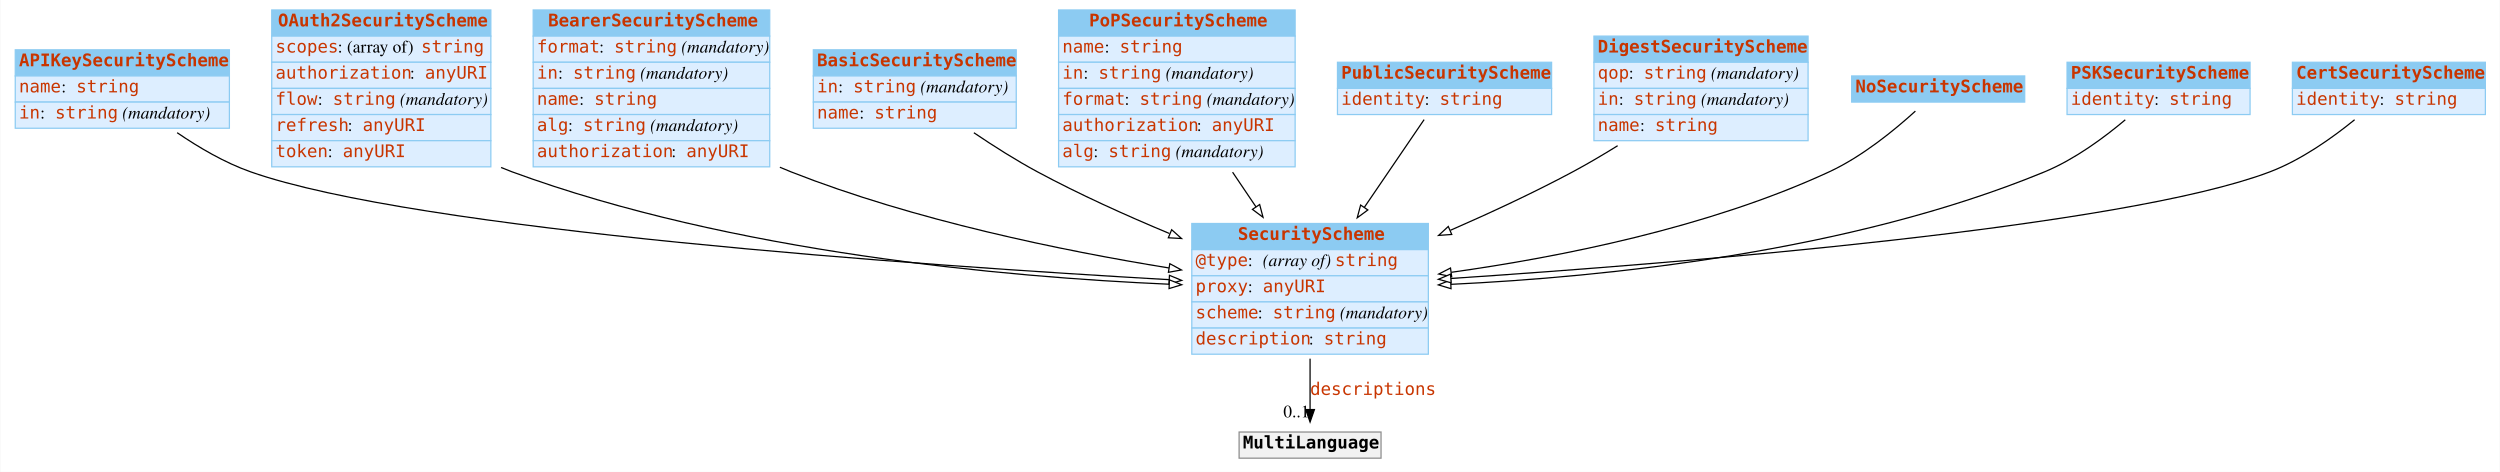
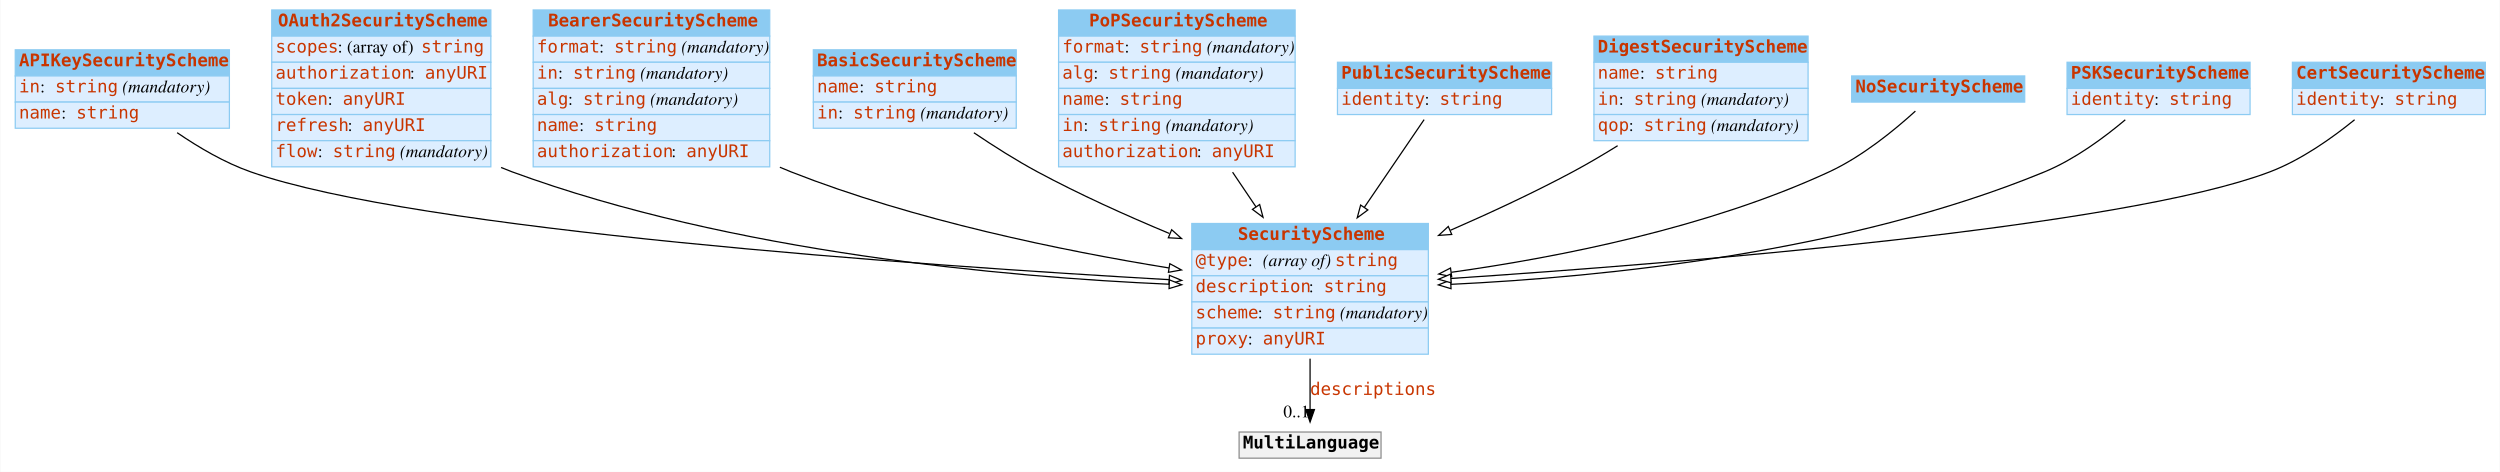
<svg xmlns="http://www.w3.org/2000/svg" width="2008pt" height="379pt" viewBox="0.00 0.00 2007.50 379.00">
  <g id="graph0" class="graph" transform="scale(1 1) rotate(0) translate(4 375)">
    <polygon fill="white" stroke="none" points="-4,4 -4,-375 2003.5,-375 2003.5,4 -4,4" />
    <g id="node1" class="node">
      <polygon fill="#8ccbf2" stroke="none" points="8,-314 8,-335 180,-335 180,-314 8,-314" />
      <polygon fill="none" stroke="#8ccbf2" points="8,-314 8,-335 180,-335 180,-314 8,-314" />
      <text text-anchor="start" x="11" y="-321.8" font-family="mono" font-weight="bold" font-size="14.00" fill="#c83500">APIKeySecurityScheme</text>
      <polygon fill="#ddeeff" stroke="none" points="8,-293 8,-314 180,-314 180,-293 8,-293" />
      <polygon fill="none" stroke="#8ccbf2" points="8,-293 8,-314 180,-314 180,-293 8,-293" />
-       <text text-anchor="start" x="11" y="-300.8" font-family="mono" font-size="14.00" fill="#c83500">name</text>
-       <text text-anchor="start" x="45" y="-300.8" font-family="Times,serif" font-size="14.00"> : </text>
-       <text text-anchor="start" x="57" y="-300.8" font-family="mono" font-size="14.00" fill="#c83500">string</text>
+       <text text-anchor="start" x="11" y="-300.8" font-family="mono" font-size="14.00" fill="#c83500">in</text>
+       <text text-anchor="start" x="28" y="-300.8" font-family="Times,serif" font-size="14.00"> : </text>
+       <text text-anchor="start" x="40" y="-300.8" font-family="mono" font-size="14.00" fill="#c83500">string</text>
+       <text text-anchor="start" x="90" y="-300.8" font-family="Times,serif" font-size="14.00"> </text>
+       <text text-anchor="start" x="94" y="-300.8" font-family="Times,serif" font-style="italic" font-size="14.00">(mandatory)</text>
      <polygon fill="#ddeeff" stroke="none" points="8,-272 8,-293 180,-293 180,-272 8,-272" />
      <polygon fill="none" stroke="#8ccbf2" points="8,-272 8,-293 180,-293 180,-272 8,-272" />
-       <text text-anchor="start" x="11" y="-279.8" font-family="mono" font-size="14.00" fill="#c83500">in</text>
-       <text text-anchor="start" x="28" y="-279.8" font-family="Times,serif" font-size="14.00"> : </text>
-       <text text-anchor="start" x="40" y="-279.8" font-family="mono" font-size="14.00" fill="#c83500">string</text>
-       <text text-anchor="start" x="90" y="-279.8" font-family="Times,serif" font-size="14.00"> </text>
-       <text text-anchor="start" x="94" y="-279.8" font-family="Times,serif" font-style="italic" font-size="14.00">(mandatory)</text>
+       <text text-anchor="start" x="11" y="-279.8" font-family="mono" font-size="14.00" fill="#c83500">name</text>
+       <text text-anchor="start" x="45" y="-279.8" font-family="Times,serif" font-size="14.00"> : </text>
+       <text text-anchor="start" x="57" y="-279.8" font-family="mono" font-size="14.00" fill="#c83500">string</text>
    </g>
    <g id="node3" class="node">
      <polygon fill="#8ccbf2" stroke="none" points="953,-174.5 953,-195.5 1143,-195.5 1143,-174.5 953,-174.5" />
      <polygon fill="none" stroke="#8ccbf2" points="953,-174.5 953,-195.5 1143,-195.5 1143,-174.5 953,-174.5" />
      <text text-anchor="start" x="990" y="-182.3" font-family="mono" font-weight="bold" font-size="14.00" fill="#c83500">SecurityScheme</text>
      <polygon fill="#ddeeff" stroke="none" points="953,-153.5 953,-174.5 1143,-174.5 1143,-153.5 953,-153.5" />
      <polygon fill="none" stroke="#8ccbf2" points="953,-153.5 953,-174.5 1143,-174.5 1143,-153.5 953,-153.5" />
      <text text-anchor="start" x="956" y="-161.3" font-family="mono" font-size="14.00" fill="#c83500">@type</text>
      <text text-anchor="start" x="998" y="-161.3" font-family="Times,serif" font-size="14.00"> : </text>
      <text text-anchor="start" x="1010" y="-161.3" font-family="Times,serif" font-style="italic" font-size="14.00">(array of) </text>
      <text text-anchor="start" x="1068" y="-161.3" font-family="mono" font-size="14.00" fill="#c83500">string</text>
      <polygon fill="#ddeeff" stroke="none" points="953,-132.5 953,-153.5 1143,-153.5 1143,-132.5 953,-132.5" />
      <polygon fill="none" stroke="#8ccbf2" points="953,-132.5 953,-153.5 1143,-153.5 1143,-132.5 953,-132.5" />
-       <text text-anchor="start" x="956" y="-140.3" font-family="mono" font-size="14.00" fill="#c83500">proxy</text>
-       <text text-anchor="start" x="998" y="-140.3" font-family="Times,serif" font-size="14.00"> : </text>
-       <text text-anchor="start" x="1010" y="-140.3" font-family="mono" font-size="14.00" fill="#c83500">anyURI</text>
+       <text text-anchor="start" x="956" y="-140.3" font-family="mono" font-size="14.00" fill="#c83500">description</text>
+       <text text-anchor="start" x="1047" y="-140.3" font-family="Times,serif" font-size="14.00"> : </text>
+       <text text-anchor="start" x="1059" y="-140.3" font-family="mono" font-size="14.00" fill="#c83500">string</text>
      <polygon fill="#ddeeff" stroke="none" points="953,-111.5 953,-132.5 1143,-132.5 1143,-111.5 953,-111.5" />
      <polygon fill="none" stroke="#8ccbf2" points="953,-111.5 953,-132.5 1143,-132.5 1143,-111.5 953,-111.5" />
      <text text-anchor="start" x="956" y="-119.3" font-family="mono" font-size="14.00" fill="#c83500">scheme</text>
      <text text-anchor="start" x="1006" y="-119.3" font-family="Times,serif" font-size="14.00"> : </text>
      <text text-anchor="start" x="1018" y="-119.3" font-family="mono" font-size="14.00" fill="#c83500">string</text>
      <text text-anchor="start" x="1068" y="-119.3" font-family="Times,serif" font-size="14.00"> </text>
      <text text-anchor="start" x="1072" y="-119.3" font-family="Times,serif" font-style="italic" font-size="14.00">(mandatory)</text>
      <polygon fill="#ddeeff" stroke="none" points="953,-90.5 953,-111.5 1143,-111.5 1143,-90.5 953,-90.5" />
      <polygon fill="none" stroke="#8ccbf2" points="953,-90.5 953,-111.5 1143,-111.5 1143,-90.5 953,-90.5" />
-       <text text-anchor="start" x="956" y="-98.3" font-family="mono" font-size="14.00" fill="#c83500">description</text>
-       <text text-anchor="start" x="1047" y="-98.3" font-family="Times,serif" font-size="14.00"> : </text>
-       <text text-anchor="start" x="1059" y="-98.3" font-family="mono" font-size="14.00" fill="#c83500">string</text>
+       <text text-anchor="start" x="956" y="-98.3" font-family="mono" font-size="14.00" fill="#c83500">proxy</text>
+       <text text-anchor="start" x="998" y="-98.3" font-family="Times,serif" font-size="14.00"> : </text>
+       <text text-anchor="start" x="1010" y="-98.3" font-family="mono" font-size="14.00" fill="#c83500">anyURI</text>
    </g>
    <g id="edge4" class="edge">
      <path fill="none" stroke="black" d="M138.037,-268.424C155.466,-256.499 176.27,-244.311 197,-237 330.28,-189.994 735.241,-161.777 934.632,-150.376" />
      <polygon fill="white" stroke="black" points="935.058,-153.858 944.843,-149.797 934.661,-146.869 935.058,-153.858" />
    </g>
    <g id="node2" class="node">
      <polygon fill="#8ccbf2" stroke="none" points="214,-346 214,-367 390,-367 390,-346 214,-346" />
      <polygon fill="none" stroke="#8ccbf2" points="214,-346 214,-367 390,-367 390,-346 214,-346" />
      <text text-anchor="start" x="219" y="-353.8" font-family="mono" font-weight="bold" font-size="14.00" fill="#c83500">OAuth2SecurityScheme</text>
      <polygon fill="#ddeeff" stroke="none" points="214,-325 214,-346 390,-346 390,-325 214,-325" />
      <polygon fill="none" stroke="#8ccbf2" points="214,-325 214,-346 390,-346 390,-325 214,-325" />
      <text text-anchor="start" x="217" y="-332.8" font-family="mono" font-size="14.00" fill="#c83500">scopes</text>
      <text text-anchor="start" x="267" y="-332.8" font-family="Times,serif" font-size="14.00"> : (array of) </text>
      <text text-anchor="start" x="334" y="-332.8" font-family="mono" font-size="14.00" fill="#c83500">string</text>
      <polygon fill="#ddeeff" stroke="none" points="214,-304 214,-325 390,-325 390,-304 214,-304" />
      <polygon fill="none" stroke="#8ccbf2" points="214,-304 214,-325 390,-325 390,-304 214,-304" />
      <text text-anchor="start" x="217" y="-311.8" font-family="mono" font-size="14.00" fill="#c83500">authorization</text>
      <text text-anchor="start" x="325" y="-311.8" font-family="Times,serif" font-size="14.00"> : </text>
      <text text-anchor="start" x="337" y="-311.8" font-family="mono" font-size="14.00" fill="#c83500">anyURI</text>
      <polygon fill="#ddeeff" stroke="none" points="214,-283 214,-304 390,-304 390,-283 214,-283" />
      <polygon fill="none" stroke="#8ccbf2" points="214,-283 214,-304 390,-304 390,-283 214,-283" />
-       <text text-anchor="start" x="217" y="-290.8" font-family="mono" font-size="14.00" fill="#c83500">flow</text>
-       <text text-anchor="start" x="251" y="-290.8" font-family="Times,serif" font-size="14.00"> : </text>
-       <text text-anchor="start" x="263" y="-290.8" font-family="mono" font-size="14.00" fill="#c83500">string</text>
-       <text text-anchor="start" x="313" y="-290.8" font-family="Times,serif" font-size="14.00"> </text>
-       <text text-anchor="start" x="317" y="-290.8" font-family="Times,serif" font-style="italic" font-size="14.00">(mandatory)</text>
+       <text text-anchor="start" x="217" y="-290.8" font-family="mono" font-size="14.00" fill="#c83500">token</text>
+       <text text-anchor="start" x="259" y="-290.8" font-family="Times,serif" font-size="14.00"> : </text>
+       <text text-anchor="start" x="271" y="-290.8" font-family="mono" font-size="14.00" fill="#c83500">anyURI</text>
      <polygon fill="#ddeeff" stroke="none" points="214,-262 214,-283 390,-283 390,-262 214,-262" />
      <polygon fill="none" stroke="#8ccbf2" points="214,-262 214,-283 390,-283 390,-262 214,-262" />
      <text text-anchor="start" x="217" y="-269.8" font-family="mono" font-size="14.00" fill="#c83500">refresh</text>
      <text text-anchor="start" x="275" y="-269.8" font-family="Times,serif" font-size="14.00"> : </text>
      <text text-anchor="start" x="287" y="-269.8" font-family="mono" font-size="14.00" fill="#c83500">anyURI</text>
      <polygon fill="#ddeeff" stroke="none" points="214,-241 214,-262 390,-262 390,-241 214,-241" />
      <polygon fill="none" stroke="#8ccbf2" points="214,-241 214,-262 390,-262 390,-241 214,-241" />
-       <text text-anchor="start" x="217" y="-248.8" font-family="mono" font-size="14.00" fill="#c83500">token</text>
-       <text text-anchor="start" x="259" y="-248.8" font-family="Times,serif" font-size="14.00"> : </text>
-       <text text-anchor="start" x="271" y="-248.8" font-family="mono" font-size="14.00" fill="#c83500">anyURI</text>
+       <text text-anchor="start" x="217" y="-248.8" font-family="mono" font-size="14.00" fill="#c83500">flow</text>
+       <text text-anchor="start" x="251" y="-248.8" font-family="Times,serif" font-size="14.00"> : </text>
+       <text text-anchor="start" x="263" y="-248.8" font-family="mono" font-size="14.00" fill="#c83500">string</text>
+       <text text-anchor="start" x="313" y="-248.8" font-family="Times,serif" font-size="14.00"> </text>
+       <text text-anchor="start" x="317" y="-248.8" font-family="Times,serif" font-style="italic" font-size="14.00">(mandatory)</text>
    </g>
    <g id="edge10" class="edge">
      <path fill="none" stroke="black" d="M398.204,-240.487C401.134,-239.244 404.07,-238.077 407,-237 583.91,-171.973 803.983,-152.445 934.836,-146.712" />
      <polygon fill="white" stroke="black" points="935.034,-150.206 944.879,-146.291 934.741,-143.213 935.034,-150.206" />
    </g>
    <g id="node12" class="node">
      <polygon fill="#f2f2f2" stroke="none" points="991,-7 991,-28 1105,-28 1105,-7 991,-7" />
      <polygon fill="none" stroke="#8c8c8c" points="991,-7 991,-28 1105,-28 1105,-7 991,-7" />
      <text text-anchor="start" x="994" y="-14.8" font-family="mono" font-weight="bold" font-size="14.00">MultiLanguage</text>
    </g>
    <g id="edge1" class="edge">
      <path fill="none" stroke="black" d="M1048,-86.892C1048,-72.775 1048,-58.225 1048,-46.234" />
      <polygon fill="black" stroke="black" points="1051.5,-46.026 1048,-36.026 1044.5,-46.026 1051.5,-46.026" />
      <text text-anchor="start" x="1048" y="-57.8" font-family="mono" font-size="14.00" fill="#c83500">descriptions</text>
      <text text-anchor="middle" x="1037" y="-39.826" font-family="Times,serif" font-size="14.00">0..1</text>
    </g>
    <g id="node4" class="node">
      <polygon fill="#8ccbf2" stroke="none" points="424,-346 424,-367 614,-367 614,-346 424,-346" />
      <polygon fill="none" stroke="#8ccbf2" points="424,-346 424,-367 614,-367 614,-346 424,-346" />
      <text text-anchor="start" x="436" y="-353.8" font-family="mono" font-weight="bold" font-size="14.00" fill="#c83500">BearerSecurityScheme</text>
      <polygon fill="#ddeeff" stroke="none" points="424,-325 424,-346 614,-346 614,-325 424,-325" />
      <polygon fill="none" stroke="#8ccbf2" points="424,-325 424,-346 614,-346 614,-325 424,-325" />
      <text text-anchor="start" x="427" y="-332.8" font-family="mono" font-size="14.00" fill="#c83500">format</text>
      <text text-anchor="start" x="477" y="-332.8" font-family="Times,serif" font-size="14.00"> : </text>
      <text text-anchor="start" x="489" y="-332.8" font-family="mono" font-size="14.00" fill="#c83500">string</text>
      <text text-anchor="start" x="539" y="-332.8" font-family="Times,serif" font-size="14.00"> </text>
      <text text-anchor="start" x="543" y="-332.8" font-family="Times,serif" font-style="italic" font-size="14.00">(mandatory)</text>
      <polygon fill="#ddeeff" stroke="none" points="424,-304 424,-325 614,-325 614,-304 424,-304" />
      <polygon fill="none" stroke="#8ccbf2" points="424,-304 424,-325 614,-325 614,-304 424,-304" />
      <text text-anchor="start" x="427" y="-311.8" font-family="mono" font-size="14.00" fill="#c83500">in</text>
      <text text-anchor="start" x="444" y="-311.8" font-family="Times,serif" font-size="14.00"> : </text>
      <text text-anchor="start" x="456" y="-311.8" font-family="mono" font-size="14.00" fill="#c83500">string</text>
      <text text-anchor="start" x="506" y="-311.8" font-family="Times,serif" font-size="14.00"> </text>
      <text text-anchor="start" x="510" y="-311.8" font-family="Times,serif" font-style="italic" font-size="14.00">(mandatory)</text>
      <polygon fill="#ddeeff" stroke="none" points="424,-283 424,-304 614,-304 614,-283 424,-283" />
      <polygon fill="none" stroke="#8ccbf2" points="424,-283 424,-304 614,-304 614,-283 424,-283" />
-       <text text-anchor="start" x="427" y="-290.8" font-family="mono" font-size="14.00" fill="#c83500">name</text>
-       <text text-anchor="start" x="461" y="-290.8" font-family="Times,serif" font-size="14.00"> : </text>
-       <text text-anchor="start" x="473" y="-290.8" font-family="mono" font-size="14.00" fill="#c83500">string</text>
+       <text text-anchor="start" x="427" y="-290.8" font-family="mono" font-size="14.00" fill="#c83500">alg</text>
+       <text text-anchor="start" x="452" y="-290.8" font-family="Times,serif" font-size="14.00"> : </text>
+       <text text-anchor="start" x="464" y="-290.8" font-family="mono" font-size="14.00" fill="#c83500">string</text>
+       <text text-anchor="start" x="514" y="-290.8" font-family="Times,serif" font-size="14.00"> </text>
+       <text text-anchor="start" x="518" y="-290.8" font-family="Times,serif" font-style="italic" font-size="14.00">(mandatory)</text>
      <polygon fill="#ddeeff" stroke="none" points="424,-262 424,-283 614,-283 614,-262 424,-262" />
      <polygon fill="none" stroke="#8ccbf2" points="424,-262 424,-283 614,-283 614,-262 424,-262" />
-       <text text-anchor="start" x="427" y="-269.8" font-family="mono" font-size="14.00" fill="#c83500">alg</text>
-       <text text-anchor="start" x="452" y="-269.8" font-family="Times,serif" font-size="14.00"> : </text>
-       <text text-anchor="start" x="464" y="-269.8" font-family="mono" font-size="14.00" fill="#c83500">string</text>
-       <text text-anchor="start" x="514" y="-269.8" font-family="Times,serif" font-size="14.00"> </text>
-       <text text-anchor="start" x="518" y="-269.8" font-family="Times,serif" font-style="italic" font-size="14.00">(mandatory)</text>
+       <text text-anchor="start" x="427" y="-269.8" font-family="mono" font-size="14.00" fill="#c83500">name</text>
+       <text text-anchor="start" x="461" y="-269.8" font-family="Times,serif" font-size="14.00"> : </text>
+       <text text-anchor="start" x="473" y="-269.8" font-family="mono" font-size="14.00" fill="#c83500">string</text>
      <polygon fill="#ddeeff" stroke="none" points="424,-241 424,-262 614,-262 614,-241 424,-241" />
      <polygon fill="none" stroke="#8ccbf2" points="424,-241 424,-262 614,-262 614,-241 424,-241" />
      <text text-anchor="start" x="427" y="-248.8" font-family="mono" font-size="14.00" fill="#c83500">authorization</text>
      <text text-anchor="start" x="535" y="-248.8" font-family="Times,serif" font-size="14.00"> : </text>
      <text text-anchor="start" x="547" y="-248.8" font-family="mono" font-size="14.00" fill="#c83500">anyURI</text>
    </g>
    <g id="edge6" class="edge">
      <path fill="none" stroke="black" d="M622.151,-240.676C625.107,-239.388 628.06,-238.158 631,-237 730.048,-197.967 849.15,-173.622 934.662,-159.767" />
      <polygon fill="white" stroke="black" points="935.336,-163.204 944.658,-158.171 934.231,-156.292 935.336,-163.204" />
    </g>
    <g id="node5" class="node">
      <polygon fill="#8ccbf2" stroke="none" points="649,-314 649,-335 812,-335 812,-314 649,-314" />
      <polygon fill="none" stroke="#8ccbf2" points="649,-314 649,-335 812,-335 812,-314 649,-314" />
      <text text-anchor="start" x="652" y="-321.8" font-family="mono" font-weight="bold" font-size="14.00" fill="#c83500">BasicSecurityScheme</text>
      <polygon fill="#ddeeff" stroke="none" points="649,-293 649,-314 812,-314 812,-293 649,-293" />
      <polygon fill="none" stroke="#8ccbf2" points="649,-293 649,-314 812,-314 812,-293 649,-293" />
-       <text text-anchor="start" x="652" y="-300.8" font-family="mono" font-size="14.00" fill="#c83500">in</text>
-       <text text-anchor="start" x="669" y="-300.8" font-family="Times,serif" font-size="14.00"> : </text>
-       <text text-anchor="start" x="681" y="-300.8" font-family="mono" font-size="14.00" fill="#c83500">string</text>
-       <text text-anchor="start" x="731" y="-300.8" font-family="Times,serif" font-size="14.00"> </text>
-       <text text-anchor="start" x="735" y="-300.8" font-family="Times,serif" font-style="italic" font-size="14.00">(mandatory)</text>
+       <text text-anchor="start" x="652" y="-300.8" font-family="mono" font-size="14.00" fill="#c83500">name</text>
+       <text text-anchor="start" x="686" y="-300.8" font-family="Times,serif" font-size="14.00"> : </text>
+       <text text-anchor="start" x="698" y="-300.8" font-family="mono" font-size="14.00" fill="#c83500">string</text>
      <polygon fill="#ddeeff" stroke="none" points="649,-272 649,-293 812,-293 812,-272 649,-272" />
      <polygon fill="none" stroke="#8ccbf2" points="649,-272 649,-293 812,-293 812,-272 649,-272" />
-       <text text-anchor="start" x="652" y="-279.8" font-family="mono" font-size="14.00" fill="#c83500">name</text>
-       <text text-anchor="start" x="686" y="-279.8" font-family="Times,serif" font-size="14.00"> : </text>
-       <text text-anchor="start" x="698" y="-279.8" font-family="mono" font-size="14.00" fill="#c83500">string</text>
+       <text text-anchor="start" x="652" y="-279.8" font-family="mono" font-size="14.00" fill="#c83500">in</text>
+       <text text-anchor="start" x="669" y="-279.8" font-family="Times,serif" font-size="14.00"> : </text>
+       <text text-anchor="start" x="681" y="-279.8" font-family="mono" font-size="14.00" fill="#c83500">string</text>
+       <text text-anchor="start" x="731" y="-279.8" font-family="Times,serif" font-size="14.00"> </text>
+       <text text-anchor="start" x="735" y="-279.8" font-family="Times,serif" font-style="italic" font-size="14.00">(mandatory)</text>
    </g>
    <g id="edge9" class="edge">
      <path fill="none" stroke="black" d="M777.967,-268.388C793.823,-257.668 811.812,-246.253 829,-237 862.551,-218.939 900.385,-201.875 935.049,-187.437" />
      <polygon fill="white" stroke="black" points="936.829,-190.489 944.735,-183.436 934.157,-184.019 936.829,-190.489" />
    </g>
    <g id="node6" class="node">
      <polygon fill="#8ccbf2" stroke="none" points="846,-346 846,-367 1036,-367 1036,-346 846,-346" />
      <polygon fill="none" stroke="#8ccbf2" points="846,-346 846,-367 1036,-367 1036,-346 846,-346" />
      <text text-anchor="start" x="870.5" y="-353.8" font-family="mono" font-weight="bold" font-size="14.00" fill="#c83500">PoPSecurityScheme</text>
      <polygon fill="#ddeeff" stroke="none" points="846,-325 846,-346 1036,-346 1036,-325 846,-325" />
      <polygon fill="none" stroke="#8ccbf2" points="846,-325 846,-346 1036,-346 1036,-325 846,-325" />
-       <text text-anchor="start" x="849" y="-332.8" font-family="mono" font-size="14.00" fill="#c83500">name</text>
-       <text text-anchor="start" x="883" y="-332.8" font-family="Times,serif" font-size="14.00"> : </text>
-       <text text-anchor="start" x="895" y="-332.8" font-family="mono" font-size="14.00" fill="#c83500">string</text>
+       <text text-anchor="start" x="849" y="-332.8" font-family="mono" font-size="14.00" fill="#c83500">format</text>
+       <text text-anchor="start" x="899" y="-332.8" font-family="Times,serif" font-size="14.00"> : </text>
+       <text text-anchor="start" x="911" y="-332.8" font-family="mono" font-size="14.00" fill="#c83500">string</text>
+       <text text-anchor="start" x="961" y="-332.8" font-family="Times,serif" font-size="14.00"> </text>
+       <text text-anchor="start" x="965" y="-332.8" font-family="Times,serif" font-style="italic" font-size="14.00">(mandatory)</text>
      <polygon fill="#ddeeff" stroke="none" points="846,-304 846,-325 1036,-325 1036,-304 846,-304" />
      <polygon fill="none" stroke="#8ccbf2" points="846,-304 846,-325 1036,-325 1036,-304 846,-304" />
-       <text text-anchor="start" x="849" y="-311.8" font-family="mono" font-size="14.00" fill="#c83500">in</text>
-       <text text-anchor="start" x="866" y="-311.8" font-family="Times,serif" font-size="14.00"> : </text>
-       <text text-anchor="start" x="878" y="-311.8" font-family="mono" font-size="14.00" fill="#c83500">string</text>
-       <text text-anchor="start" x="928" y="-311.8" font-family="Times,serif" font-size="14.00"> </text>
-       <text text-anchor="start" x="932" y="-311.8" font-family="Times,serif" font-style="italic" font-size="14.00">(mandatory)</text>
+       <text text-anchor="start" x="849" y="-311.8" font-family="mono" font-size="14.00" fill="#c83500">alg</text>
+       <text text-anchor="start" x="874" y="-311.8" font-family="Times,serif" font-size="14.00"> : </text>
+       <text text-anchor="start" x="886" y="-311.8" font-family="mono" font-size="14.00" fill="#c83500">string</text>
+       <text text-anchor="start" x="936" y="-311.8" font-family="Times,serif" font-size="14.00"> </text>
+       <text text-anchor="start" x="940" y="-311.8" font-family="Times,serif" font-style="italic" font-size="14.00">(mandatory)</text>
      <polygon fill="#ddeeff" stroke="none" points="846,-283 846,-304 1036,-304 1036,-283 846,-283" />
      <polygon fill="none" stroke="#8ccbf2" points="846,-283 846,-304 1036,-304 1036,-283 846,-283" />
-       <text text-anchor="start" x="849" y="-290.8" font-family="mono" font-size="14.00" fill="#c83500">format</text>
-       <text text-anchor="start" x="899" y="-290.8" font-family="Times,serif" font-size="14.00"> : </text>
-       <text text-anchor="start" x="911" y="-290.8" font-family="mono" font-size="14.00" fill="#c83500">string</text>
-       <text text-anchor="start" x="961" y="-290.8" font-family="Times,serif" font-size="14.00"> </text>
-       <text text-anchor="start" x="965" y="-290.8" font-family="Times,serif" font-style="italic" font-size="14.00">(mandatory)</text>
+       <text text-anchor="start" x="849" y="-290.8" font-family="mono" font-size="14.00" fill="#c83500">name</text>
+       <text text-anchor="start" x="883" y="-290.8" font-family="Times,serif" font-size="14.00"> : </text>
+       <text text-anchor="start" x="895" y="-290.8" font-family="mono" font-size="14.00" fill="#c83500">string</text>
      <polygon fill="#ddeeff" stroke="none" points="846,-262 846,-283 1036,-283 1036,-262 846,-262" />
      <polygon fill="none" stroke="#8ccbf2" points="846,-262 846,-283 1036,-283 1036,-262 846,-262" />
-       <text text-anchor="start" x="849" y="-269.8" font-family="mono" font-size="14.00" fill="#c83500">authorization</text>
-       <text text-anchor="start" x="957" y="-269.8" font-family="Times,serif" font-size="14.00"> : </text>
-       <text text-anchor="start" x="969" y="-269.8" font-family="mono" font-size="14.00" fill="#c83500">anyURI</text>
+       <text text-anchor="start" x="849" y="-269.8" font-family="mono" font-size="14.00" fill="#c83500">in</text>
+       <text text-anchor="start" x="866" y="-269.8" font-family="Times,serif" font-size="14.00"> : </text>
+       <text text-anchor="start" x="878" y="-269.8" font-family="mono" font-size="14.00" fill="#c83500">string</text>
+       <text text-anchor="start" x="928" y="-269.8" font-family="Times,serif" font-size="14.00"> </text>
+       <text text-anchor="start" x="932" y="-269.8" font-family="Times,serif" font-style="italic" font-size="14.00">(mandatory)</text>
      <polygon fill="#ddeeff" stroke="none" points="846,-241 846,-262 1036,-262 1036,-241 846,-241" />
      <polygon fill="none" stroke="#8ccbf2" points="846,-241 846,-262 1036,-262 1036,-241 846,-241" />
-       <text text-anchor="start" x="849" y="-248.8" font-family="mono" font-size="14.00" fill="#c83500">alg</text>
-       <text text-anchor="start" x="874" y="-248.8" font-family="Times,serif" font-size="14.00"> : </text>
-       <text text-anchor="start" x="886" y="-248.8" font-family="mono" font-size="14.00" fill="#c83500">string</text>
-       <text text-anchor="start" x="936" y="-248.8" font-family="Times,serif" font-size="14.00"> </text>
-       <text text-anchor="start" x="940" y="-248.8" font-family="Times,serif" font-style="italic" font-size="14.00">(mandatory)</text>
+       <text text-anchor="start" x="849" y="-248.8" font-family="mono" font-size="14.00" fill="#c83500">authorization</text>
+       <text text-anchor="start" x="957" y="-248.8" font-family="Times,serif" font-size="14.00"> : </text>
+       <text text-anchor="start" x="969" y="-248.8" font-family="mono" font-size="14.00" fill="#c83500">anyURI</text>
    </g>
    <g id="edge5" class="edge">
      <path fill="none" stroke="black" d="M985.758,-236.7C991.984,-227.477 998.372,-218.014 1004.57,-208.829" />
      <polygon fill="white" stroke="black" points="1007.51,-210.732 1010.21,-200.486 1001.71,-206.816 1007.51,-210.732" />
    </g>
    <g id="node7" class="node">
      <polygon fill="#8ccbf2" stroke="none" points="1070,-304 1070,-325 1242,-325 1242,-304 1070,-304" />
      <polygon fill="none" stroke="#8ccbf2" points="1070,-304 1070,-325 1242,-325 1242,-304 1070,-304" />
      <text text-anchor="start" x="1073" y="-311.8" font-family="mono" font-weight="bold" font-size="14.00" fill="#c83500">PublicSecurityScheme</text>
      <polygon fill="#ddeeff" stroke="none" points="1070,-283 1070,-304 1242,-304 1242,-283 1070,-283" />
      <polygon fill="none" stroke="#8ccbf2" points="1070,-283 1070,-304 1242,-304 1242,-283 1070,-283" />
      <text text-anchor="start" x="1073" y="-290.8" font-family="mono" font-size="14.00" fill="#c83500">identity</text>
      <text text-anchor="start" x="1140" y="-290.8" font-family="Times,serif" font-size="14.00"> : </text>
      <text text-anchor="start" x="1152" y="-290.8" font-family="mono" font-size="14.00" fill="#c83500">string</text>
    </g>
    <g id="edge8" class="edge">
      <path fill="none" stroke="black" d="M1139.6,-278.927C1126.82,-260.176 1108.47,-233.243 1091.54,-208.402" />
      <polygon fill="white" stroke="black" points="1094.39,-206.366 1085.87,-200.073 1088.61,-210.308 1094.39,-206.366" />
    </g>
    <g id="node8" class="node">
      <polygon fill="#8ccbf2" stroke="none" points="1276,-325 1276,-346 1448,-346 1448,-325 1276,-325" />
      <polygon fill="none" stroke="#8ccbf2" points="1276,-325 1276,-346 1448,-346 1448,-325 1276,-325" />
      <text text-anchor="start" x="1279" y="-332.8" font-family="mono" font-weight="bold" font-size="14.00" fill="#c83500">DigestSecurityScheme</text>
      <polygon fill="#ddeeff" stroke="none" points="1276,-304 1276,-325 1448,-325 1448,-304 1276,-304" />
      <polygon fill="none" stroke="#8ccbf2" points="1276,-304 1276,-325 1448,-325 1448,-304 1276,-304" />
-       <text text-anchor="start" x="1279" y="-311.8" font-family="mono" font-size="14.00" fill="#c83500">qop</text>
-       <text text-anchor="start" x="1304" y="-311.8" font-family="Times,serif" font-size="14.00"> : </text>
-       <text text-anchor="start" x="1316" y="-311.8" font-family="mono" font-size="14.00" fill="#c83500">string</text>
-       <text text-anchor="start" x="1366" y="-311.8" font-family="Times,serif" font-size="14.00"> </text>
-       <text text-anchor="start" x="1370" y="-311.8" font-family="Times,serif" font-style="italic" font-size="14.00">(mandatory)</text>
+       <text text-anchor="start" x="1279" y="-311.8" font-family="mono" font-size="14.00" fill="#c83500">name</text>
+       <text text-anchor="start" x="1313" y="-311.8" font-family="Times,serif" font-size="14.00"> : </text>
+       <text text-anchor="start" x="1325" y="-311.8" font-family="mono" font-size="14.00" fill="#c83500">string</text>
      <polygon fill="#ddeeff" stroke="none" points="1276,-283 1276,-304 1448,-304 1448,-283 1276,-283" />
      <polygon fill="none" stroke="#8ccbf2" points="1276,-283 1276,-304 1448,-304 1448,-283 1276,-283" />
      <text text-anchor="start" x="1279" y="-290.8" font-family="mono" font-size="14.00" fill="#c83500">in</text>
      <text text-anchor="start" x="1296" y="-290.8" font-family="Times,serif" font-size="14.00"> : </text>
      <text text-anchor="start" x="1308" y="-290.8" font-family="mono" font-size="14.00" fill="#c83500">string</text>
      <text text-anchor="start" x="1358" y="-290.8" font-family="Times,serif" font-size="14.00"> </text>
      <text text-anchor="start" x="1362" y="-290.8" font-family="Times,serif" font-style="italic" font-size="14.00">(mandatory)</text>
      <polygon fill="#ddeeff" stroke="none" points="1276,-262 1276,-283 1448,-283 1448,-262 1276,-262" />
      <polygon fill="none" stroke="#8ccbf2" points="1276,-262 1276,-283 1448,-283 1448,-262 1276,-262" />
-       <text text-anchor="start" x="1279" y="-269.8" font-family="mono" font-size="14.00" fill="#c83500">name</text>
-       <text text-anchor="start" x="1313" y="-269.8" font-family="Times,serif" font-size="14.00"> : </text>
-       <text text-anchor="start" x="1325" y="-269.8" font-family="mono" font-size="14.00" fill="#c83500">string</text>
+       <text text-anchor="start" x="1279" y="-269.8" font-family="mono" font-size="14.00" fill="#c83500">qop</text>
+       <text text-anchor="start" x="1304" y="-269.8" font-family="Times,serif" font-size="14.00"> : </text>
+       <text text-anchor="start" x="1316" y="-269.8" font-family="mono" font-size="14.00" fill="#c83500">string</text>
+       <text text-anchor="start" x="1366" y="-269.8" font-family="Times,serif" font-size="14.00"> </text>
+       <text text-anchor="start" x="1370" y="-269.8" font-family="Times,serif" font-style="italic" font-size="14.00">(mandatory)</text>
    </g>
    <g id="edge7" class="edge">
      <path fill="none" stroke="black" d="M1295.04,-257.965C1283.22,-250.633 1270.89,-243.365 1259,-237 1227.79,-220.291 1192.94,-204.079 1160.69,-190.017" />
      <polygon fill="white" stroke="black" points="1161.79,-186.68 1151.22,-185.917 1159.01,-193.103 1161.79,-186.68" />
    </g>
    <g id="node9" class="node">
      <polygon fill="#8ccbf2" stroke="none" points="1483,-293 1483,-314 1622,-314 1622,-293 1483,-293" />
      <polygon fill="none" stroke="#8ccbf2" points="1483,-293 1483,-314 1622,-314 1622,-293 1483,-293" />
      <text text-anchor="start" x="1486" y="-300.8" font-family="mono" font-weight="bold" font-size="14.00" fill="#c83500">NoSecurityScheme</text>
    </g>
    <g id="edge3" class="edge">
      <path fill="none" stroke="black" d="M1534.19,-285.759C1517.6,-270.66 1491.49,-249.268 1465,-237 1367.91,-192.042 1247.79,-168.378 1161.45,-156.287" />
      <polygon fill="white" stroke="black" points="1161.74,-152.794 1151.36,-154.904 1160.79,-159.729 1161.74,-152.794" />
    </g>
    <g id="node10" class="node">
      <polygon fill="#8ccbf2" stroke="none" points="1656,-304 1656,-325 1803,-325 1803,-304 1656,-304" />
      <polygon fill="none" stroke="#8ccbf2" points="1656,-304 1656,-325 1803,-325 1803,-304 1656,-304" />
      <text text-anchor="start" x="1659" y="-311.8" font-family="mono" font-weight="bold" font-size="14.00" fill="#c83500">PSKSecurityScheme</text>
      <polygon fill="#ddeeff" stroke="none" points="1656,-283 1656,-304 1803,-304 1803,-283 1656,-283" />
      <polygon fill="none" stroke="#8ccbf2" points="1656,-283 1656,-304 1803,-304 1803,-283 1656,-283" />
      <text text-anchor="start" x="1659" y="-290.8" font-family="mono" font-size="14.00" fill="#c83500">identity</text>
      <text text-anchor="start" x="1726" y="-290.8" font-family="Times,serif" font-size="14.00"> : </text>
      <text text-anchor="start" x="1738" y="-290.8" font-family="mono" font-size="14.00" fill="#c83500">string</text>
    </g>
    <g id="edge2" class="edge">
      <path fill="none" stroke="black" d="M1702.78,-278.792C1685.62,-264.332 1661.99,-246.904 1638,-237 1480.93,-172.16 1283.16,-152.43 1161.17,-146.625" />
      <polygon fill="white" stroke="black" points="1161.21,-143.124 1151.07,-146.168 1160.9,-150.117 1161.21,-143.124" />
    </g>
    <g id="node11" class="node">
      <polygon fill="#8ccbf2" stroke="none" points="1837,-304 1837,-325 1992,-325 1992,-304 1837,-304" />
      <polygon fill="none" stroke="#8ccbf2" points="1837,-304 1837,-325 1992,-325 1992,-304 1837,-304" />
      <text text-anchor="start" x="1840" y="-311.8" font-family="mono" font-weight="bold" font-size="14.00" fill="#c83500">CertSecurityScheme</text>
      <polygon fill="#ddeeff" stroke="none" points="1837,-283 1837,-304 1992,-304 1992,-283 1837,-283" />
      <polygon fill="none" stroke="#8ccbf2" points="1837,-283 1837,-304 1992,-304 1992,-283 1837,-283" />
      <text text-anchor="start" x="1840" y="-290.8" font-family="mono" font-size="14.00" fill="#c83500">identity</text>
      <text text-anchor="start" x="1907" y="-290.8" font-family="Times,serif" font-size="14.00"> : </text>
      <text text-anchor="start" x="1919" y="-290.8" font-family="mono" font-size="14.00" fill="#c83500">string</text>
    </g>
    <g id="edge11" class="edge">
      <path fill="none" stroke="black" d="M1886.98,-278.834C1869,-264.198 1844.15,-246.563 1819,-237 1701.37,-192.281 1345.27,-163.592 1161.08,-151.336" />
      <polygon fill="white" stroke="black" points="1161.3,-147.843 1151.09,-150.676 1160.83,-154.828 1161.3,-147.843" />
    </g>
  </g>
</svg>
